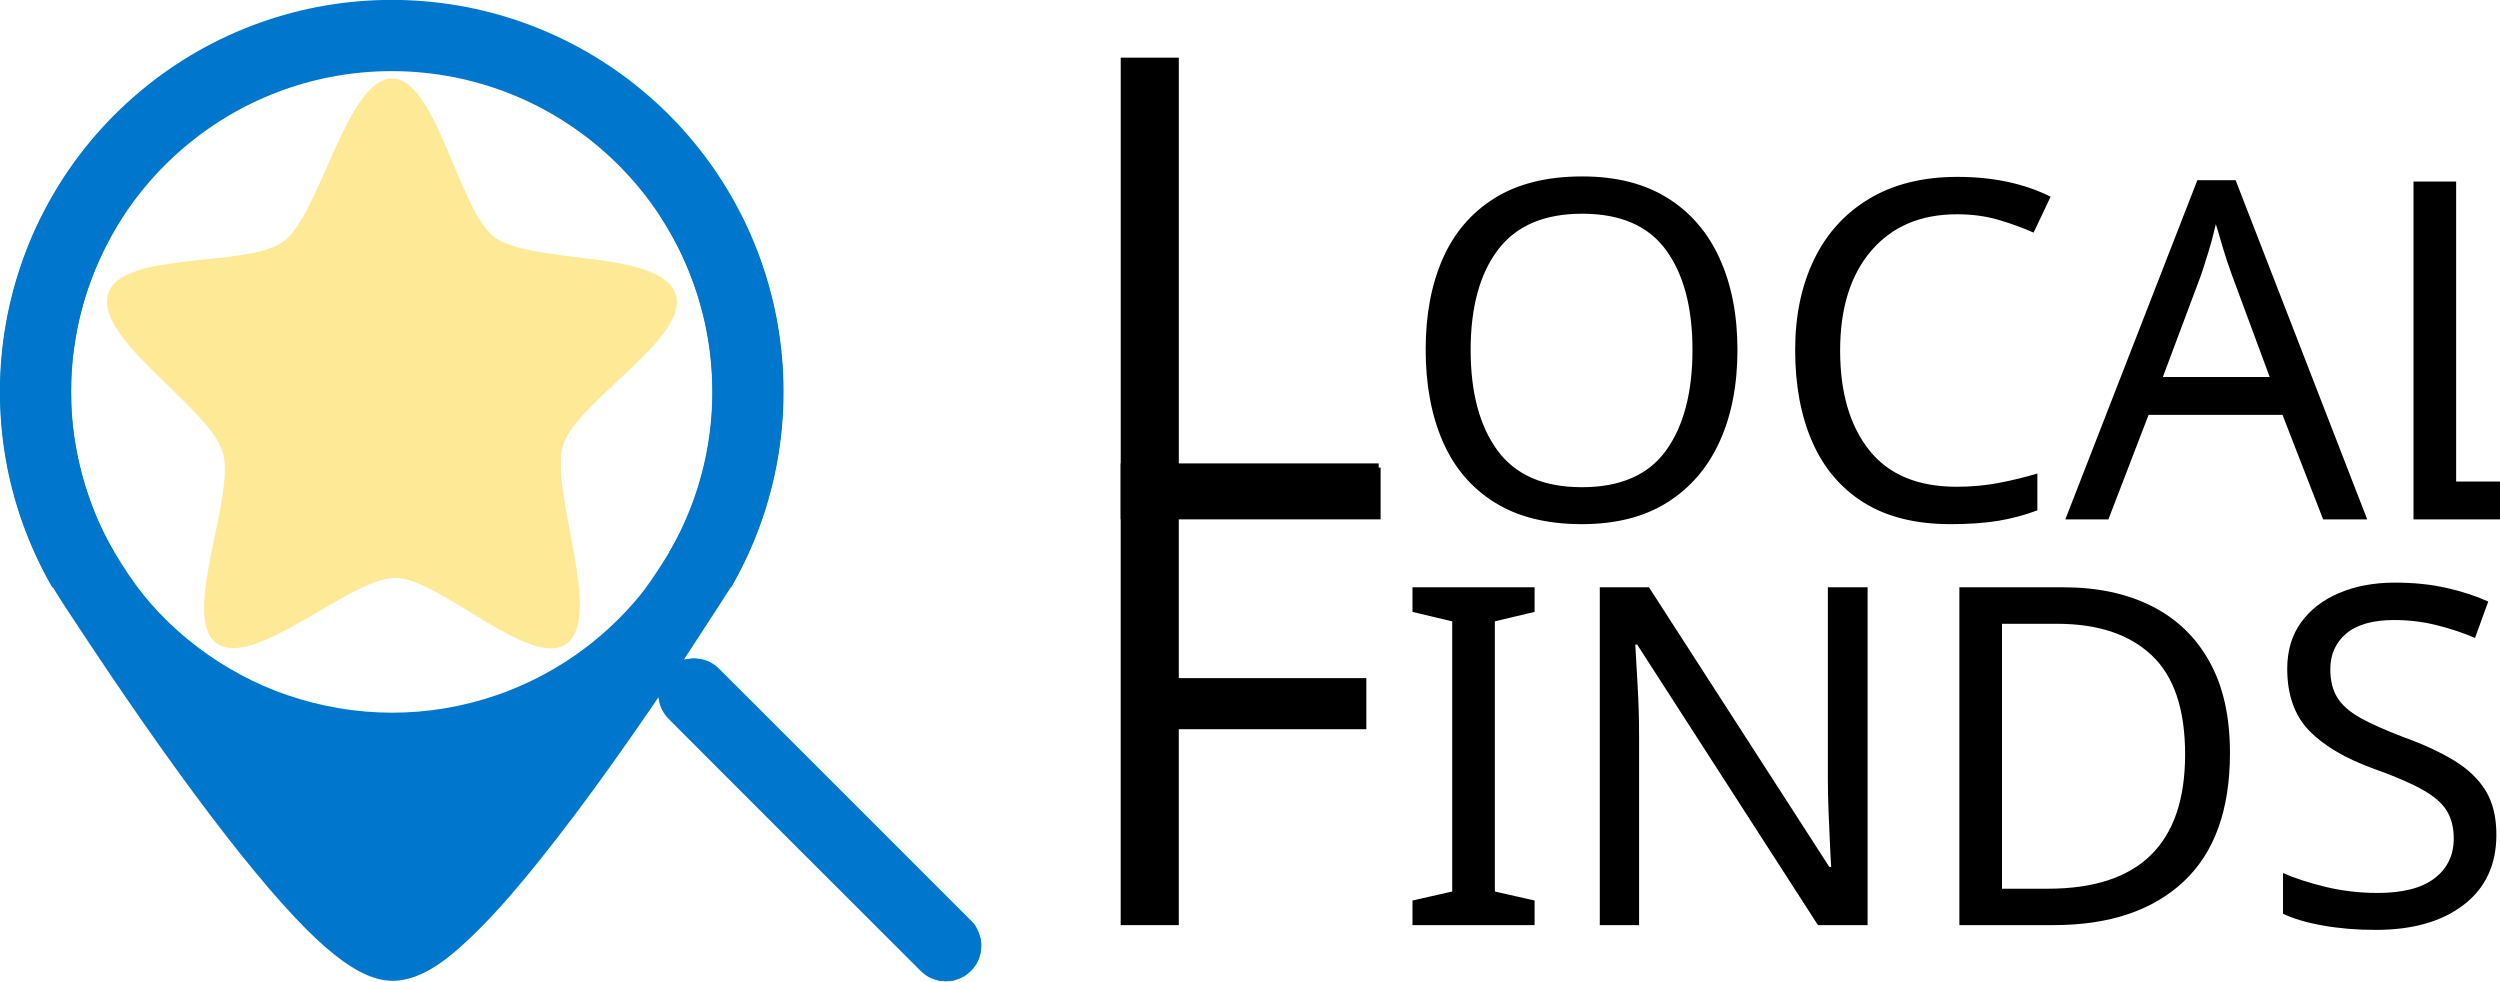
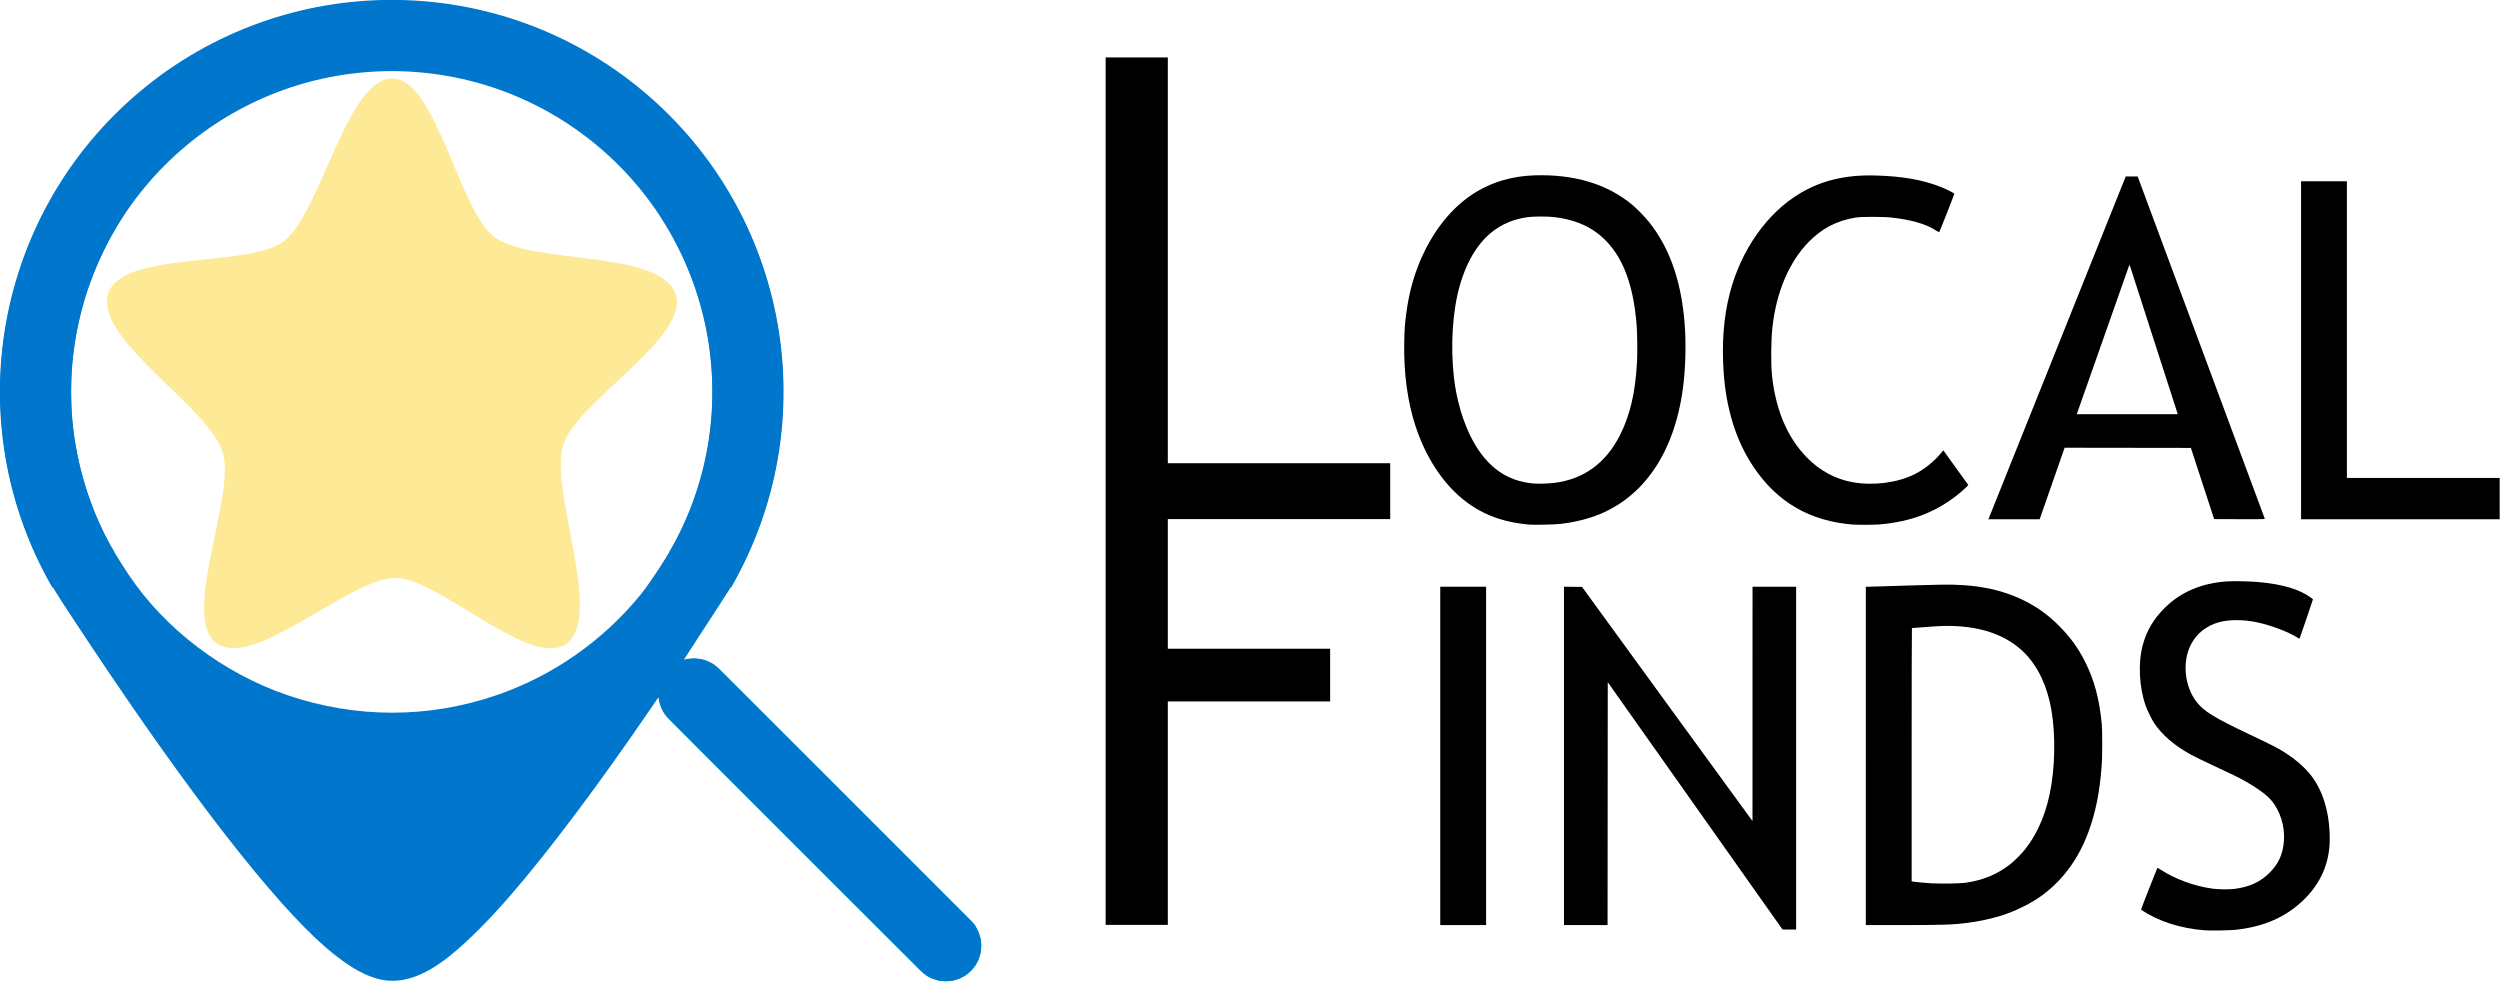
<svg xmlns="http://www.w3.org/2000/svg" width="350.938mm" height="137.745mm" viewBox="0 0 350.938 137.745" version="1.1" id="svg1">
  <defs id="defs1" />
  <g id="layer1" transform="translate(0.02029412,0.01540321)">
    <path style="display:inline;fill:#0077cc;fill-opacity:0;stroke:#0077cc;stroke-width:10;stroke-dasharray:none;stroke-opacity:1;paint-order:fill markers stroke" id="path3" transform="rotate(-90)" d="m -79.969,11.667 a 50,50 0 0 1 63.302,11.162 50,50 0 0 1 0,64.279 50,50 0 0 1 -63.302,11.162" />
    <path style="fill:#fee996;fill-opacity:1;stroke-width:0.265" id="path6" d="m 59.989,10.316 c 7.253,-0.143 11.044,20.786 16.912,25.052 6.083,4.423 27.538,1.948 30.002,9.054 2.377,6.854 -16.356,16.927 -18.6,23.826 -2.326,7.152 6.657,26.792 0.66,31.332 C 83.179,103.958 67.81,89.255 60.556,89.253 53.035,89.251 37.132,103.863 30.962,99.563 25.01,95.415 34.245,76.254 32.005,69.354 29.683,62.201 10.872,51.592 13.055,44.395 15.16,37.453 36.237,40.314 42.107,36.052 48.193,31.633 52.469,10.464 59.989,10.316 Z" transform="matrix(0.848968,0,0,0.8881126,4.066322,1.838583)" />
    <rect style="fill:#0077cc;fill-opacity:1;stroke:#0089ce;stroke-width:5.522;stroke-linecap:round;stroke-linejoin:round;stroke-dasharray:none;stroke-opacity:1;paint-order:fill markers stroke" id="rect14" width="4.478" height="54.478" x="-2.239" y="135.498" ry="2.239" transform="rotate(-45)" rx="2.239" />
    <path style="display:inline;fill:#0077cc;fill-opacity:1;stroke:#0089ce;stroke-width:0;stroke-linecap:round;stroke-linejoin:round;stroke-dasharray:none;stroke-opacity:0;paint-order:fill markers stroke" d="m 205.415,520.17 c -9.476,-0.947 -19.818,-6.497 -32.533,-17.458 C 145.319,478.95 101.065,422.082 47.686,341.831 28.444,312.902 26.381,309.542 20.758,297.969 10.501,276.857 3.936,254.115 1.319,230.624 c -1.62,-14.543 -1.62,-31.265 0,-45.808 2.555,-22.928 9.122,-45.887 19.057,-66.623 l 1.898,-3.961 h 21.595 21.595 l -0.527,0.792 c -1.731,2.602 -6.187,10.272 -7.825,13.469 -11.165,21.788 -16.983,41.986 -19.127,66.407 -0.441,5.017 -0.441,20.624 0,25.641 1.27,14.462 4.057,27.976 8.527,41.342 5.213,15.587 10.791,26.642 21.701,43.009 19.166,28.752 50.199,52.288 84.237,63.889 36.323,12.379 74.934,12.371 110.967,-0.024 29.708,-10.219 56.175,-28.658 76.148,-53.05 6.026,-7.359 17.025,-24.58 21.3,-33.35 9.821,-20.145 15.361,-41.226 16.852,-64.122 0.671,-10.304 0.081,-24.206 -1.485,-35.001 -3.3,-22.748 -11.596,-45.513 -23.676,-64.969 l -2.415,-3.889 21.469,-0.074 c 11.808,-0.041 21.564,0.024 21.681,0.144 0.117,0.12 1.207,2.357 2.422,4.972 11.588,24.929 17.828,49.729 19.463,77.355 0.42,7.099 0.191,21.643 -0.452,28.666 -2.357,25.754 -8.826,49.352 -19.846,72.404 -2.49,5.209 -6.126,12 -7.819,14.602 -0.67,1.03 -3.548,5.503 -6.397,9.939 -2.848,4.437 -8.051,12.436 -11.562,17.777 -3.511,5.34 -6.384,9.761 -6.384,9.823 0,0.062 0.94,-0.071 2.089,-0.297 4.455,-0.875 9.682,0.23 13.647,2.885 1.454,0.974 20.186,19.543 70.307,69.696 l 68.324,68.368 1.296,2.737 c 1.607,3.392 2.03,5.184 2.01,8.499 -0.03,4.993 -1.906,9.484 -5.415,12.964 -2.323,2.304 -4.366,3.601 -7.391,4.692 -1.879,0.678 -2.528,0.762 -5.858,0.758 -3.352,-0.003 -3.972,-0.086 -5.903,-0.789 -1.187,-0.432 -2.872,-1.2 -3.745,-1.707 -1.183,-0.686 -18.956,-18.268 -69.673,-68.922 -37.447,-37.4 -68.643,-68.778 -69.325,-69.729 -1.746,-2.434 -2.426,-3.896 -3.155,-6.782 l -0.636,-2.515 -4.449,6.504 c -27.873,40.743 -53.84,75.302 -74.291,98.874 -12.816,14.772 -25.352,27.033 -34.921,34.154 -10.866,8.087 -21.016,11.713 -30.213,10.794 z" id="path23" transform="scale(0.2645833)" />
  </g>
  <g id="layer2">
-     <text xml:space="preserve" style="font-size:90.784px;writing-mode:lr-tb;direction:ltr;fill:#000000;stroke:#0089ce;stroke-width:0;stroke-linecap:round;stroke-linejoin:round;stroke-opacity:0;paint-order:fill markers stroke" x="148.509" y="72.909" id="text2">
-       <tspan id="tspan2" style="font-style:normal;font-variant:normal;font-weight:normal;font-stretch:normal;font-family:'Trebuchet MS';-inkscape-font-specification:'Trebuchet MS';stroke-width:0" x="148.509" y="72.909">L<tspan style="font-style:normal;font-variant:normal;font-weight:normal;font-stretch:normal;font-size:66.411px;font-family:'Trebuchet MS';-inkscape-font-specification:'Trebuchet MS';stroke-width:0" id="tspan4">OCAL</tspan>
-       </tspan>
-     </text>
-     <text xml:space="preserve" style="font-size:90.784px;writing-mode:lr-tb;direction:ltr;fill:#000000;stroke:#0089ce;stroke-width:0;stroke-linecap:round;stroke-linejoin:round;stroke-opacity:0;paint-order:fill markers stroke" x="148.503" y="129.866" id="text3">
-       <tspan id="tspan3" style="font-style:normal;font-variant:normal;font-weight:normal;font-stretch:normal;font-family:'Trebuchet MS';-inkscape-font-specification:'Trebuchet MS';stroke-width:0" x="148.503" y="129.866">F<tspan style="font-style:normal;font-variant:normal;font-weight:normal;font-stretch:normal;font-size:66.411px;font-family:'Trebuchet MS';-inkscape-font-specification:'Trebuchet MS';stroke-width:0" id="tspan5">INDS</tspan>
-       </tspan>
-     </text>
+     <g id="g30">
+       <path style="fill:#000000;fill-opacity:1;stroke:#0077cc;stroke-width:0;stroke-linecap:round;stroke-linejoin:round;stroke-dasharray:none;paint-order:fill markers stroke" d="m 811.383,278.345 c -12.225,-1.091 -21.928,-4.269 -30.581,-10.017 -13.212,-8.777 -23.727,-23.707 -29.825,-42.351 -4.249,-12.99 -6.267,-28.025 -5.957,-44.385 0.127,-6.703 0.291,-9.089 1.026,-14.927 1.533,-12.167 4.732,-23.138 9.684,-33.215 6.98,-14.201 16.442,-25.036 27.792,-31.822 8.749,-5.231 19.011,-8.158 30.068,-8.576 21.369,-0.808 39.249,4.546 52.557,15.736 2.474,2.08 6.593,6.33 8.766,9.043 11.479,14.336 17.769,33.244 19.106,57.433 0.54,9.777 0.071,21.964 -1.202,31.237 -4.846,35.28 -22.248,59.485 -48.943,68.075 -5.01,1.612 -10.042,2.678 -16.081,3.407 -2.548,0.307 -14.148,0.562 -16.41,0.36 z m 13.147,-22.138 c 15.585,-1.911 27.3,-10.358 34.843,-25.125 5.509,-10.784 8.353,-23.046 9.164,-39.505 0.246,-4.985 0.14,-14.331 -0.215,-18.98 -1.827,-23.939 -8.709,-39.89 -21.21,-49.158 -5.875,-4.356 -13.063,-7.037 -21.99,-8.202 -3.667,-0.478 -11.603,-0.48 -14.818,-0.003 -6.376,0.946 -11.482,2.86 -16.419,6.157 -8.755,5.845 -15.373,16.114 -19.385,30.079 -3.823,13.308 -5.013,31.738 -3.138,48.609 1.372,12.345 4.997,24.469 10.109,33.808 7.682,14.033 18.087,21.381 32.053,22.635 2.437,0.219 7.941,0.062 11.006,-0.314 z" id="path14" transform="scale(0.2645833)" />
+       <path style="fill:#000000;fill-opacity:1;stroke:#0077cc;stroke-width:0;stroke-linecap:round;stroke-linejoin:round;stroke-dasharray:none;paint-order:fill markers stroke" d="m 983.387,278.332 c -23.164,-1.745 -40.667,-11.929 -53.336,-31.031 -8.969,-13.523 -14.173,-30.128 -15.544,-49.595 -1.101,-15.634 -0.034,-29.451 3.258,-42.197 5.911,-22.887 19.843,-42.646 37.393,-53.032 11.436,-6.768 24.071,-9.77 39.477,-9.379 14.591,0.37 25.274,2.224 35.015,6.076 2.802,1.108 7.216,3.333 7.216,3.637 0,0.366 -7.905,20.451 -8.05,20.455 -0.078,0.002 -0.779,-0.408 -1.556,-0.912 -5.419,-3.506 -13.116,-5.755 -23.706,-6.928 -4.558,-0.505 -16.055,-0.504 -19.079,10e-4 -10.086,1.686 -17.797,5.708 -24.937,13.01 -10.273,10.506 -17.027,26.34 -19.13,44.851 -0.824,7.254 -0.937,19.963 -0.233,26.295 2,17.99 8.055,32.298 18.103,42.777 7.014,7.314 15.621,11.96 25.109,13.55 10.988,1.841 23.418,0.183 32.425,-4.325 5.021,-2.514 10.049,-6.506 13.751,-10.918 l 1.455,-1.735 0.48,0.64 c 0.264,0.352 3.255,4.5 6.645,9.219 l 6.165,8.579 -0.953,0.971 c -0.524,0.534 -1.911,1.784 -3.08,2.778 -12.042,10.231 -26.112,15.774 -43.522,17.147 -2.324,0.183 -11.222,0.226 -13.366,0.065 z" id="path15" transform="scale(0.2645833)" />
+       <path style="fill:#000000;fill-opacity:1;stroke:#0077cc;stroke-width:0;stroke-linecap:round;stroke-linejoin:round;stroke-dasharray:none;paint-order:fill markers stroke" d="m 1055.211,274.86 c 0.143,-0.353 16.537,-41.278 36.43,-90.944 l 36.169,-90.301 3.163,0.004 3.163,0.004 33.691,90.693 c 18.53,49.881 33.731,90.804 33.78,90.941 0.071,0.198 -2.637,0.238 -13.402,0.198 l -13.491,-0.051 -6.168,-18.881 -6.168,-18.881 -33.496,-0.047 -33.496,-0.047 -6.621,18.977 -6.621,18.977 h -13.597 -13.597 z m 100.067,-55.555 c -0.336,-1.074 -24.469,-75.932 -24.937,-77.352 -0.521,-1.579 -0.522,-1.581 -0.761,-0.989 -0.189,0.467 -25.956,73.618 -27.386,77.748 l -0.359,1.038 h 26.792 26.792 z" id="path16" transform="scale(0.2645833)" />
+       <path style="fill:#000000;fill-opacity:1;stroke:#0077cc;stroke-width:0;stroke-linecap:round;stroke-linejoin:round;stroke-dasharray:none;paint-order:fill markers stroke" d="M 1220.831,185.843 V 96.184 h 12.159 12.159 v 78.687 78.687 h 40.53 40.53 v 10.973 10.973 h -52.688 -52.688 z" id="path17" transform="scale(0.2645833)" />
+       <path style="fill:#000000;fill-opacity:1;stroke:#0077cc;stroke-width:0;stroke-linecap:round;stroke-linejoin:round;stroke-dasharray:none;paint-order:fill markers stroke" d="m 1169.625,493.568 c -13.04,-1.074 -24.437,-4.752 -33.57,-10.834 -0.197,-0.131 0.756,-2.725 4.123,-11.225 2.409,-6.08 4.409,-11.086 4.445,-11.124 0.036,-0.038 0.805,0.414 1.709,1.006 7.666,5.02 17.619,8.681 27.345,10.058 3.16,0.447 8.784,0.533 11.679,0.177 7.939,-0.975 13.886,-3.695 18.776,-8.59 4.784,-4.789 7.066,-9.84 7.603,-16.829 0.604,-7.861 -2.018,-16.197 -6.844,-21.756 -2.54,-2.926 -7.555,-6.572 -13.915,-10.117 -3.518,-1.961 -6.015,-3.181 -16.487,-8.059 -5.099,-2.375 -10.615,-5.065 -12.258,-5.979 -8.668,-4.819 -15.037,-10.28 -19.208,-16.474 -1.348,-2.002 -3.785,-6.925 -4.63,-9.355 -3.526,-10.141 -4.11,-22.867 -1.487,-32.438 2.072,-7.56 5.67,-13.618 11.579,-19.494 8.417,-8.371 19.258,-13.039 32.605,-14.041 3.707,-0.278 12.233,-0.119 17.2,0.321 12.546,1.112 21.601,3.79 27.629,8.172 0.68,0.494 1.236,0.928 1.236,0.964 0,0.183 -6.995,20.735 -7.097,20.853 -0.066,0.075 -0.609,-0.176 -1.207,-0.559 -4.529,-2.897 -13.644,-6.371 -20.957,-7.986 -7.387,-1.631 -15.393,-1.661 -20.856,-0.078 -6.543,1.897 -11.646,5.987 -14.596,11.697 -4.764,9.224 -3.511,22.127 2.967,30.546 3.773,4.903 9.382,8.348 27.938,17.158 13.51,6.414 15.566,7.482 19.968,10.369 4.687,3.074 8.928,6.758 11.973,10.4 6.971,8.339 10.753,20.529 10.761,34.68 0.01,12.646 -4.677,23.577 -13.915,32.475 -9.386,9.041 -20.883,14.115 -35.737,15.774 -3.305,0.369 -13.626,0.544 -16.774,0.285 z" id="path18" transform="scale(0.2645833)" />
+       <path style="fill:#000000;fill-opacity:1;stroke:#0077cc;stroke-width:0;stroke-linecap:round;stroke-linejoin:round;stroke-dasharray:none;paint-order:fill markers stroke" d="m 989.911,401.045 v -89.758 l 1.631,-10e-4 c 0.897,-6.7e-4 3.944,-0.087 6.771,-0.193 6.635,-0.247 23.858,-0.741 31.336,-0.899 17.709,-0.373 31.618,2.255 43.989,8.312 7.126,3.489 13.131,7.827 18.923,13.67 5.907,5.959 9.988,11.588 13.628,18.796 4.939,9.782 7.603,19.703 8.909,33.169 0.325,3.35 0.321,17.315 -0.01,21.649 -0.582,7.714 -1.365,13.761 -2.52,19.465 -4.472,22.074 -13.901,38.346 -28.637,49.419 -5.79,4.35 -14.3,8.622 -22.06,11.073 -5.181,1.637 -12.071,3.125 -17.892,3.866 -8.028,1.021 -12.834,1.183 -35.34,1.187 l -18.733,0.003 z m 52.763,67.328 c 9.313,-1.317 16.851,-4.416 23.748,-9.766 2.112,-1.638 6.032,-5.537 7.781,-7.741 7.37,-9.284 12.07,-20.829 14.246,-34.994 2.235,-14.555 1.848,-31.651 -0.99,-43.693 -2.869,-12.173 -8.417,-21.921 -16.105,-28.296 -9.045,-7.501 -20.679,-11.34 -35.675,-11.774 -4.224,-0.122 -7.093,0.007 -16.311,0.737 -2.664,0.211 -4.91,0.384 -4.992,0.384 -0.082,6.4e-4 -0.148,30.239 -0.148,67.196 v 67.195 l 0.741,0.117 c 1.722,0.272 6.96,0.752 9.963,0.912 4.914,0.263 15.041,0.104 17.742,-0.277 z" id="path19" transform="scale(0.2645833)" />
+       <path style="fill:#000000;fill-opacity:1;stroke:#0077cc;stroke-width:0;stroke-linecap:round;stroke-linejoin:round;stroke-dasharray:none;paint-order:fill markers stroke" d="m 899.362,427.554 -46.362,-65.611 -0.05,64.43 -0.05,64.43 H 841.335 829.77 v -89.762 -89.762 l 4.788,0.053 4.788,0.053 44.73,61.486 c 24.602,33.818 44.951,61.753 45.221,62.08 l 0.491,0.593 0.011,-62.129 0.011,-62.129 h 11.566 11.566 v 90.944 90.944 l -3.608,-0.006 -3.608,-0.006 z" id="path20" transform="scale(0.2645833)" />
+       <path style="fill:#000000;fill-opacity:1;stroke:#0077cc;stroke-width:0;stroke-linecap:round;stroke-linejoin:round;stroke-dasharray:none;paint-order:fill markers stroke" d="M 586.596,260.585 V 30.476 h 16.496 16.496 V 138.121 245.766 h 58.995 58.995 v 14.819 14.819 h -58.995 -58.995 v 34.391 34.391 h 43.058 43.058 v 13.98 13.98 H 662.646 619.588 v 59.275 59.275 H 603.092 586.596 Z" id="path13" transform="scale(0.2645833)" />
+       <path style="fill:#000000;fill-opacity:1;stroke:#0077cc;stroke-width:0;stroke-linecap:round;stroke-linejoin:round;stroke-dasharray:none;paint-order:fill markers stroke" d="m 764.131,401.045 v -89.758 h 12.159 12.159 v 89.758 89.758 h -12.159 -12.159 z" id="path21" transform="scale(0.2645833)" />
+     </g>
  </g>
</svg>
